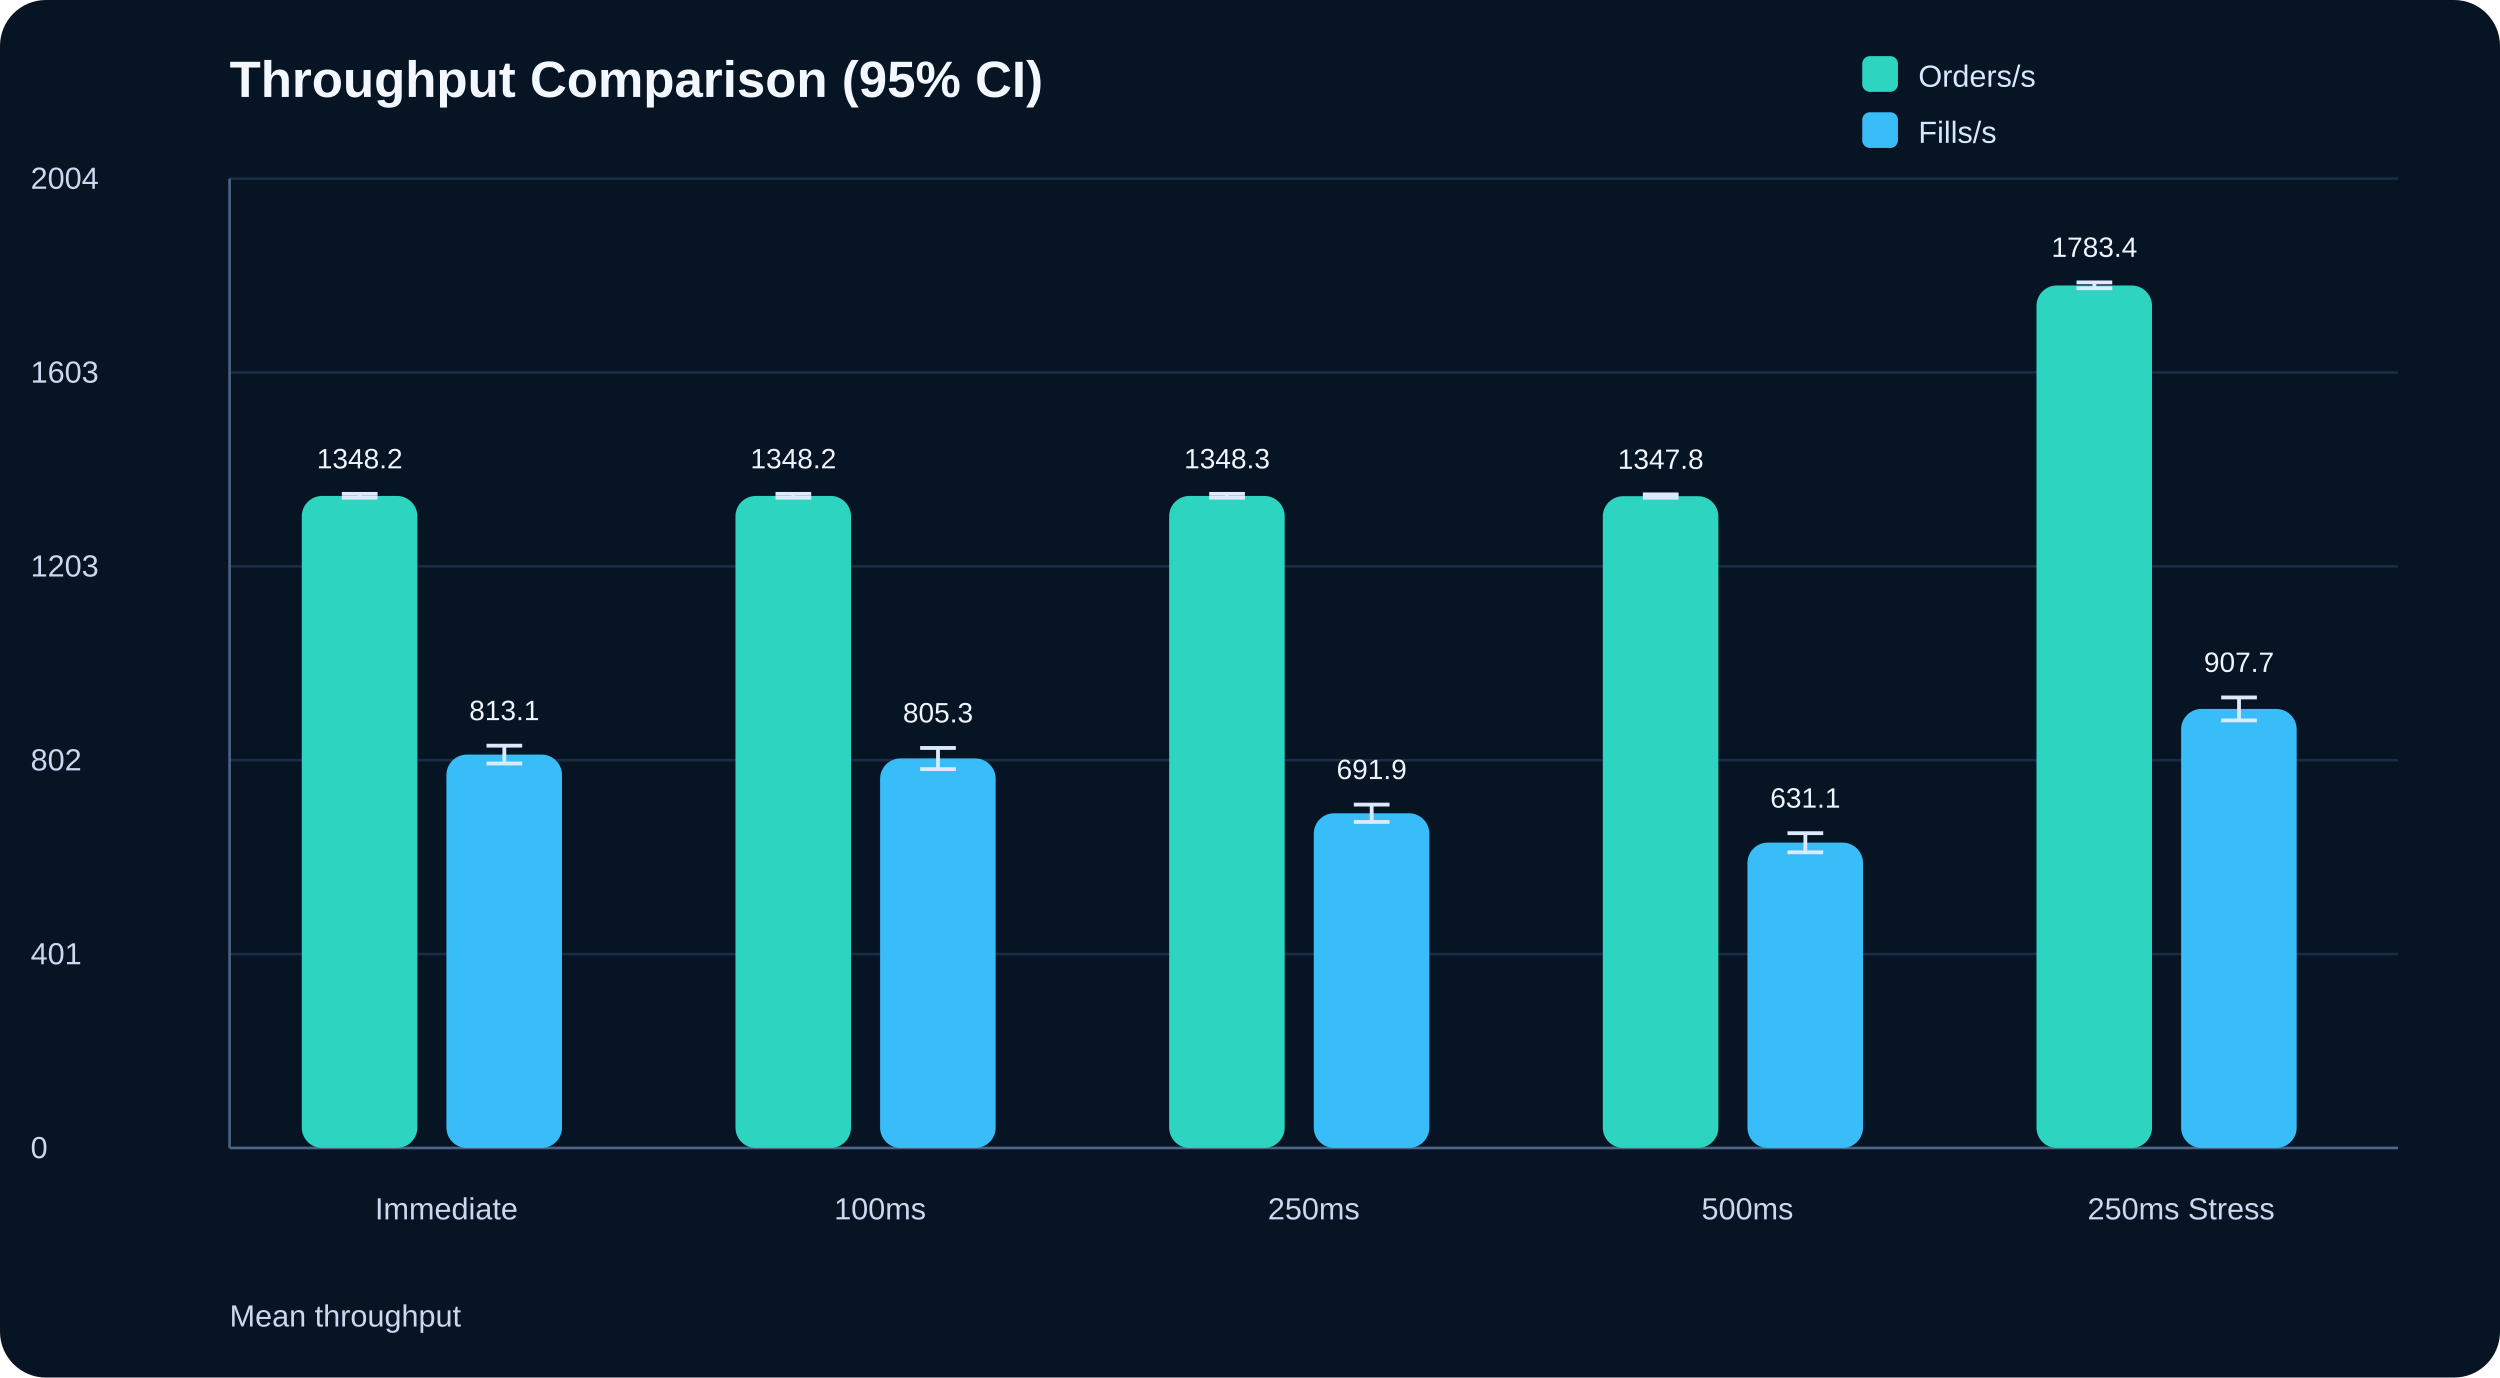
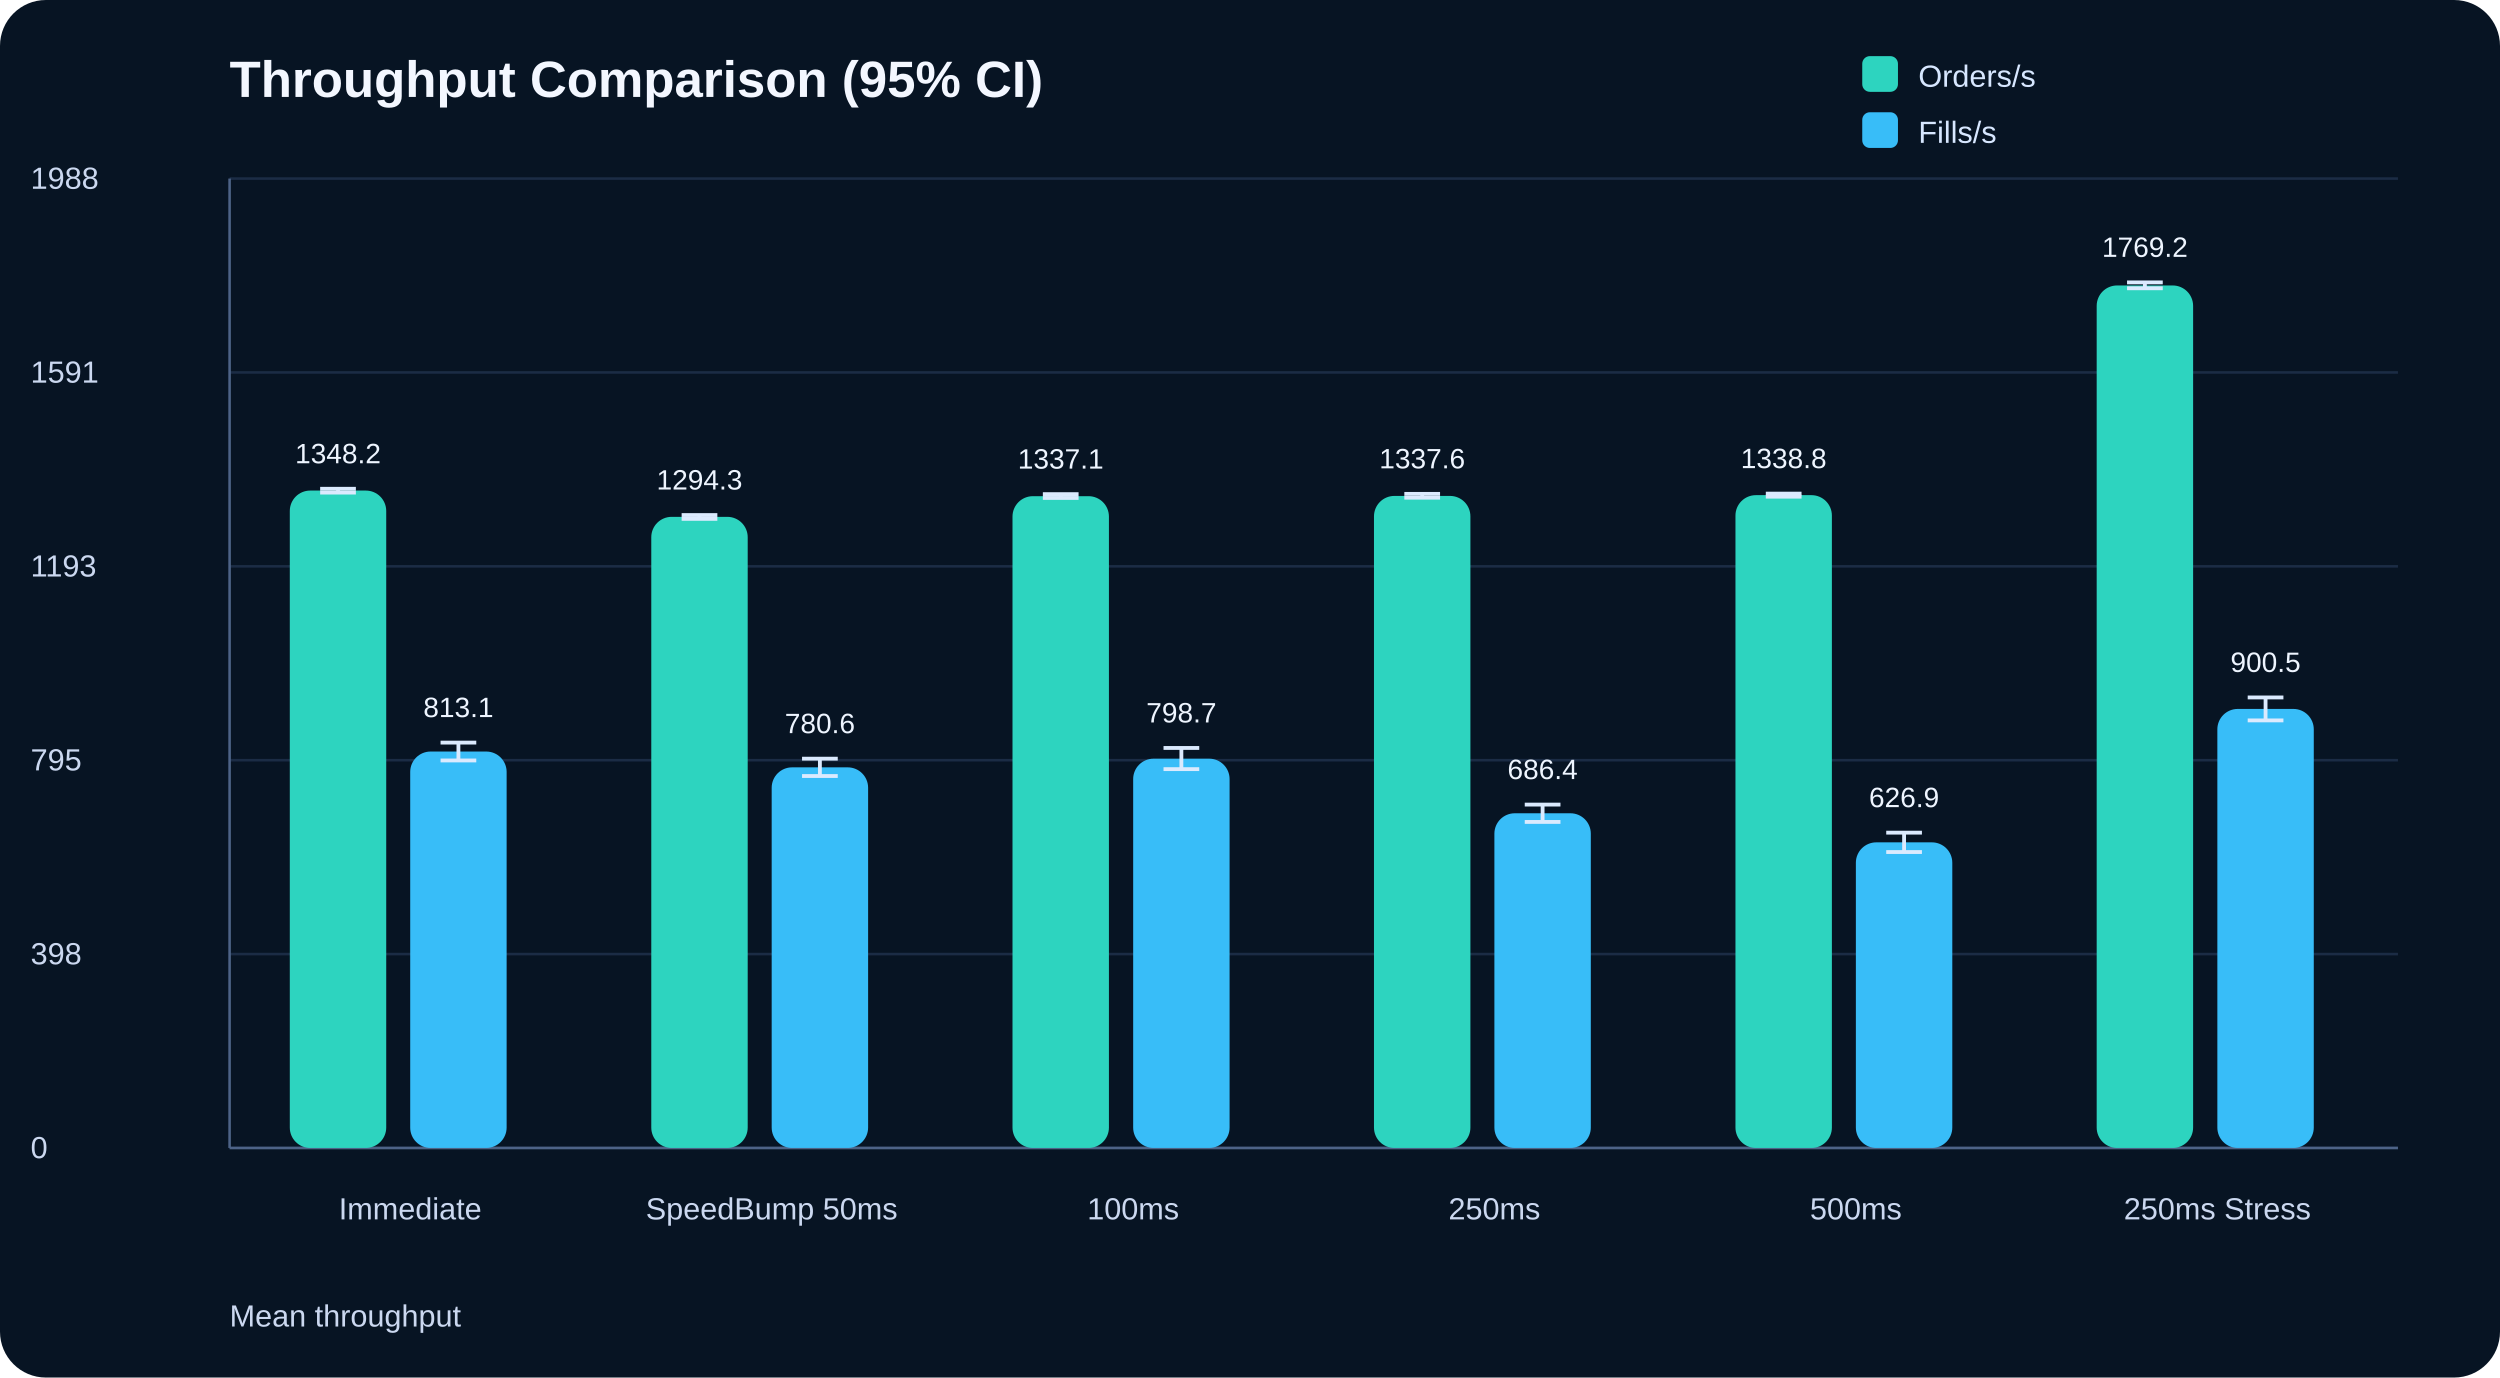
<svg xmlns="http://www.w3.org/2000/svg" width="980" height="540" viewBox="0 0 980 540" role="img">
  <style>.title{font:700 20px Arial; fill:#f3f7ff;}.label{font:12px Arial; fill:#cbd8f0;}.value{font:11px Arial; fill:#eef5ff;}.axis{stroke:#4d6387; stroke-width:1;}.grid{stroke:#20324d; stroke-width:1; opacity:.8;}.legend{font:12px Arial; fill:#d7e7ff;}.bg{fill:#071423;}.err{stroke:#dbeafe; stroke-width:1.5;}</style>
  <rect class="bg" x="0" y="0" width="980" height="540" rx="18" />
  <text class="title" x="90" y="38">Throughput Comparison (95% CI)</text>
  <text class="label" x="90" y="520">Mean throughput</text>
  <line class="grid" x1="90" y1="70.0" x2="940" y2="70.0" />
-   <text class="label" x="12" y="74.0">2004</text>
+   <text class="label" x="12" y="74.0">1988</text>
  <line class="grid" x1="90" y1="146.0" x2="940" y2="146.0" />
-   <text class="label" x="12" y="150.0">1603</text>
+   <text class="label" x="12" y="150.0">1591</text>
  <line class="grid" x1="90" y1="222.0" x2="940" y2="222.0" />
-   <text class="label" x="12" y="226.0">1203</text>
+   <text class="label" x="12" y="226.0">1193</text>
  <line class="grid" x1="90" y1="298.0" x2="940" y2="298.0" />
-   <text class="label" x="12" y="302.0">802</text>
+   <text class="label" x="12" y="302.0">795</text>
  <line class="grid" x1="90" y1="374.0" x2="940" y2="374.0" />
-   <text class="label" x="12" y="378.0">401</text>
+   <text class="label" x="12" y="378.0">398</text>
  <line class="grid" x1="90" y1="450.0" x2="940" y2="450.0" />
  <text class="label" x="12" y="454.0">0</text>
  <line class="axis" x1="90" y1="70" x2="90" y2="450" />
  <line class="axis" x1="90" y1="450" x2="940" y2="450" />
-   <rect x="118.3" y="194.4" width="45.3" height="255.6" fill="#2dd4bf" rx="8" />
-   <line class="err" x1="141.0" y1="193.6" x2="141.0" y2="195.1" />
-   <line class="err" x1="134.0" y1="193.6" x2="148.0" y2="193.6" />
-   <line class="err" x1="134.0" y1="195.1" x2="148.0" y2="195.1" />
-   <text class="value" x="141.0" y="183.6" text-anchor="middle">1348.2</text>
-   <rect x="175.0" y="295.8" width="45.3" height="154.2" fill="#38bdf8" rx="8" />
-   <line class="err" x1="197.7" y1="292.3" x2="197.7" y2="299.3" />
-   <line class="err" x1="190.7" y1="292.3" x2="204.7" y2="292.3" />
-   <line class="err" x1="190.7" y1="299.3" x2="204.7" y2="299.3" />
-   <text class="value" x="197.7" y="282.3" text-anchor="middle">813.1</text>
-   <text class="label" x="175.0" y="478" text-anchor="middle">Immediate</text>
-   <rect x="288.3" y="194.4" width="45.3" height="255.6" fill="#2dd4bf" rx="8" />
-   <line class="err" x1="311.0" y1="193.6" x2="311.0" y2="195.1" />
-   <line class="err" x1="304.0" y1="193.6" x2="318.0" y2="193.6" />
-   <line class="err" x1="304.0" y1="195.1" x2="318.0" y2="195.1" />
-   <text class="value" x="311.0" y="183.6" text-anchor="middle">1348.2</text>
-   <rect x="345.0" y="297.3" width="45.3" height="152.7" fill="#38bdf8" rx="8" />
-   <line class="err" x1="367.7" y1="293.2" x2="367.7" y2="301.5" />
-   <line class="err" x1="360.7" y1="293.2" x2="374.7" y2="293.2" />
-   <line class="err" x1="360.7" y1="301.5" x2="374.7" y2="301.5" />
-   <text class="value" x="367.7" y="283.2" text-anchor="middle">805.3</text>
-   <text class="label" x="345.0" y="478" text-anchor="middle">100ms</text>
-   <rect x="458.3" y="194.4" width="45.3" height="255.6" fill="#2dd4bf" rx="8" />
-   <line class="err" x1="481.0" y1="193.6" x2="481.0" y2="195.1" />
-   <line class="err" x1="474.0" y1="193.6" x2="488.0" y2="193.6" />
-   <line class="err" x1="474.0" y1="195.1" x2="488.0" y2="195.1" />
-   <text class="value" x="481.0" y="183.6" text-anchor="middle">1348.3</text>
-   <rect x="515.0" y="318.8" width="45.3" height="131.2" fill="#38bdf8" rx="8" />
-   <line class="err" x1="537.7" y1="315.4" x2="537.7" y2="322.2" />
-   <line class="err" x1="530.7" y1="315.4" x2="544.7" y2="315.4" />
-   <line class="err" x1="530.7" y1="322.2" x2="544.7" y2="322.2" />
-   <text class="value" x="537.7" y="305.4" text-anchor="middle">691.9</text>
-   <text class="label" x="515.0" y="478" text-anchor="middle">250ms</text>
-   <rect x="628.3" y="194.5" width="45.3" height="255.5" fill="#2dd4bf" rx="8" />
-   <line class="err" x1="651.0" y1="193.8" x2="651.0" y2="195.1" />
-   <line class="err" x1="644.0" y1="193.8" x2="658.0" y2="193.8" />
-   <line class="err" x1="644.0" y1="195.1" x2="658.0" y2="195.1" />
-   <text class="value" x="651.0" y="183.8" text-anchor="middle">1347.8</text>
-   <rect x="685.0" y="330.3" width="45.3" height="119.7" fill="#38bdf8" rx="8" />
-   <line class="err" x1="707.7" y1="326.6" x2="707.7" y2="334.1" />
-   <line class="err" x1="700.7" y1="326.6" x2="714.7" y2="326.6" />
-   <line class="err" x1="700.7" y1="334.1" x2="714.7" y2="334.1" />
-   <text class="value" x="707.7" y="316.6" text-anchor="middle">631.1</text>
-   <text class="label" x="685.0" y="478" text-anchor="middle">500ms</text>
-   <rect x="798.3" y="111.9" width="45.3" height="338.1" fill="#2dd4bf" rx="8" />
-   <line class="err" x1="821.0" y1="110.7" x2="821.0" y2="113.0" />
-   <line class="err" x1="814.0" y1="110.7" x2="828.0" y2="110.7" />
-   <line class="err" x1="814.0" y1="113.0" x2="828.0" y2="113.0" />
-   <text class="value" x="821.0" y="100.7" text-anchor="middle">1783.4</text>
-   <rect x="855.0" y="277.9" width="45.3" height="172.1" fill="#38bdf8" rx="8" />
-   <line class="err" x1="877.7" y1="273.4" x2="877.7" y2="282.4" />
-   <line class="err" x1="870.7" y1="273.4" x2="884.7" y2="273.4" />
-   <line class="err" x1="870.7" y1="282.4" x2="884.7" y2="282.4" />
-   <text class="value" x="877.7" y="263.4" text-anchor="middle">907.7</text>
-   <text class="label" x="855.0" y="478" text-anchor="middle">250ms Stress</text>
+   <rect x="113.6" y="192.3" width="37.8" height="257.7" fill="#2dd4bf" rx="8" />
+   <line class="err" x1="132.5" y1="191.6" x2="132.5" y2="193.1" />
+   <line class="err" x1="125.5" y1="191.6" x2="139.5" y2="191.6" />
+   <line class="err" x1="125.5" y1="193.1" x2="139.5" y2="193.1" />
+   <text class="value" x="132.5" y="181.6" text-anchor="middle">1348.2</text>
+   <rect x="160.8" y="294.6" width="37.8" height="155.4" fill="#38bdf8" rx="8" />
+   <line class="err" x1="179.7" y1="291.1" x2="179.7" y2="298.1" />
+   <line class="err" x1="172.7" y1="291.1" x2="186.7" y2="291.1" />
+   <line class="err" x1="172.7" y1="298.1" x2="186.7" y2="298.1" />
+   <text class="value" x="179.7" y="281.1" text-anchor="middle">813.1</text>
+   <text class="label" x="160.8" y="478" text-anchor="middle">Immediate</text>
+   <rect x="255.3" y="202.6" width="37.8" height="247.4" fill="#2dd4bf" rx="8" />
+   <line class="err" x1="274.2" y1="201.9" x2="274.2" y2="203.4" />
+   <line class="err" x1="267.2" y1="201.9" x2="281.2" y2="201.9" />
+   <line class="err" x1="267.2" y1="203.4" x2="281.2" y2="203.4" />
+   <text class="value" x="274.2" y="191.9" text-anchor="middle">1294.3</text>
+   <rect x="302.5" y="300.8" width="37.8" height="149.2" fill="#38bdf8" rx="8" />
+   <line class="err" x1="321.4" y1="297.4" x2="321.4" y2="304.2" />
+   <line class="err" x1="314.4" y1="297.4" x2="328.4" y2="297.4" />
+   <line class="err" x1="314.4" y1="304.2" x2="328.4" y2="304.2" />
+   <text class="value" x="321.4" y="287.4" text-anchor="middle">780.6</text>
+   <text class="label" x="302.5" y="478" text-anchor="middle">SpeedBump 50ms</text>
+   <rect x="396.9" y="194.5" width="37.8" height="255.5" fill="#2dd4bf" rx="8" />
+   <line class="err" x1="415.8" y1="193.7" x2="415.8" y2="195.2" />
+   <line class="err" x1="408.8" y1="193.7" x2="422.8" y2="193.7" />
+   <line class="err" x1="408.8" y1="195.2" x2="422.8" y2="195.2" />
+   <text class="value" x="415.8" y="183.7" text-anchor="middle">1337.1</text>
+   <rect x="444.2" y="297.4" width="37.8" height="152.6" fill="#38bdf8" rx="8" />
+   <line class="err" x1="463.1" y1="293.2" x2="463.1" y2="301.5" />
+   <line class="err" x1="456.1" y1="293.2" x2="470.1" y2="293.2" />
+   <line class="err" x1="456.1" y1="301.5" x2="470.1" y2="301.5" />
+   <text class="value" x="463.1" y="283.2" text-anchor="middle">798.7</text>
+   <text class="label" x="444.2" y="478" text-anchor="middle">100ms</text>
+   <rect x="538.6" y="194.4" width="37.8" height="255.6" fill="#2dd4bf" rx="8" />
+   <line class="err" x1="557.5" y1="193.6" x2="557.5" y2="195.1" />
+   <line class="err" x1="550.5" y1="193.6" x2="564.5" y2="193.6" />
+   <line class="err" x1="550.5" y1="195.1" x2="564.5" y2="195.1" />
+   <text class="value" x="557.5" y="183.6" text-anchor="middle">1337.6</text>
+   <rect x="585.8" y="318.8" width="37.8" height="131.2" fill="#38bdf8" rx="8" />
+   <line class="err" x1="604.7" y1="315.4" x2="604.7" y2="322.2" />
+   <line class="err" x1="597.7" y1="315.4" x2="611.7" y2="315.4" />
+   <line class="err" x1="597.7" y1="322.2" x2="611.7" y2="322.2" />
+   <text class="value" x="604.7" y="305.4" text-anchor="middle">686.4</text>
+   <text class="label" x="585.8" y="478" text-anchor="middle">250ms</text>
+   <rect x="680.3" y="194.1" width="37.8" height="255.9" fill="#2dd4bf" rx="8" />
+   <line class="err" x1="699.2" y1="193.5" x2="699.2" y2="194.7" />
+   <line class="err" x1="692.2" y1="193.5" x2="706.2" y2="193.5" />
+   <line class="err" x1="692.2" y1="194.7" x2="706.2" y2="194.7" />
+   <text class="value" x="699.2" y="183.5" text-anchor="middle">1338.8</text>
+   <rect x="727.5" y="330.2" width="37.8" height="119.8" fill="#38bdf8" rx="8" />
+   <line class="err" x1="746.4" y1="326.4" x2="746.4" y2="334.0" />
+   <line class="err" x1="739.4" y1="326.4" x2="753.4" y2="326.4" />
+   <line class="err" x1="739.4" y1="334.0" x2="753.4" y2="334.0" />
+   <text class="value" x="746.4" y="316.4" text-anchor="middle">626.9</text>
+   <text class="label" x="727.5" y="478" text-anchor="middle">500ms</text>
+   <rect x="821.9" y="111.9" width="37.8" height="338.1" fill="#2dd4bf" rx="8" />
+   <line class="err" x1="840.8" y1="110.7" x2="840.8" y2="113.0" />
+   <line class="err" x1="833.8" y1="110.7" x2="847.8" y2="110.7" />
+   <line class="err" x1="833.8" y1="113.0" x2="847.8" y2="113.0" />
+   <text class="value" x="840.8" y="100.7" text-anchor="middle">1769.2</text>
+   <rect x="869.2" y="277.9" width="37.8" height="172.1" fill="#38bdf8" rx="8" />
+   <line class="err" x1="888.1" y1="273.4" x2="888.1" y2="282.4" />
+   <line class="err" x1="881.1" y1="273.4" x2="895.1" y2="273.4" />
+   <line class="err" x1="881.1" y1="282.4" x2="895.1" y2="282.4" />
+   <text class="value" x="888.1" y="263.4" text-anchor="middle">900.5</text>
+   <text class="label" x="869.2" y="478" text-anchor="middle">250ms Stress</text>
  <rect x="730" y="22" width="14" height="14" fill="#2dd4bf" rx="3" />
  <text class="legend" x="752" y="34">Orders/s</text>
  <rect x="730" y="44" width="14" height="14" fill="#38bdf8" rx="3" />
  <text class="legend" x="752" y="56">Fills/s</text>
</svg>
